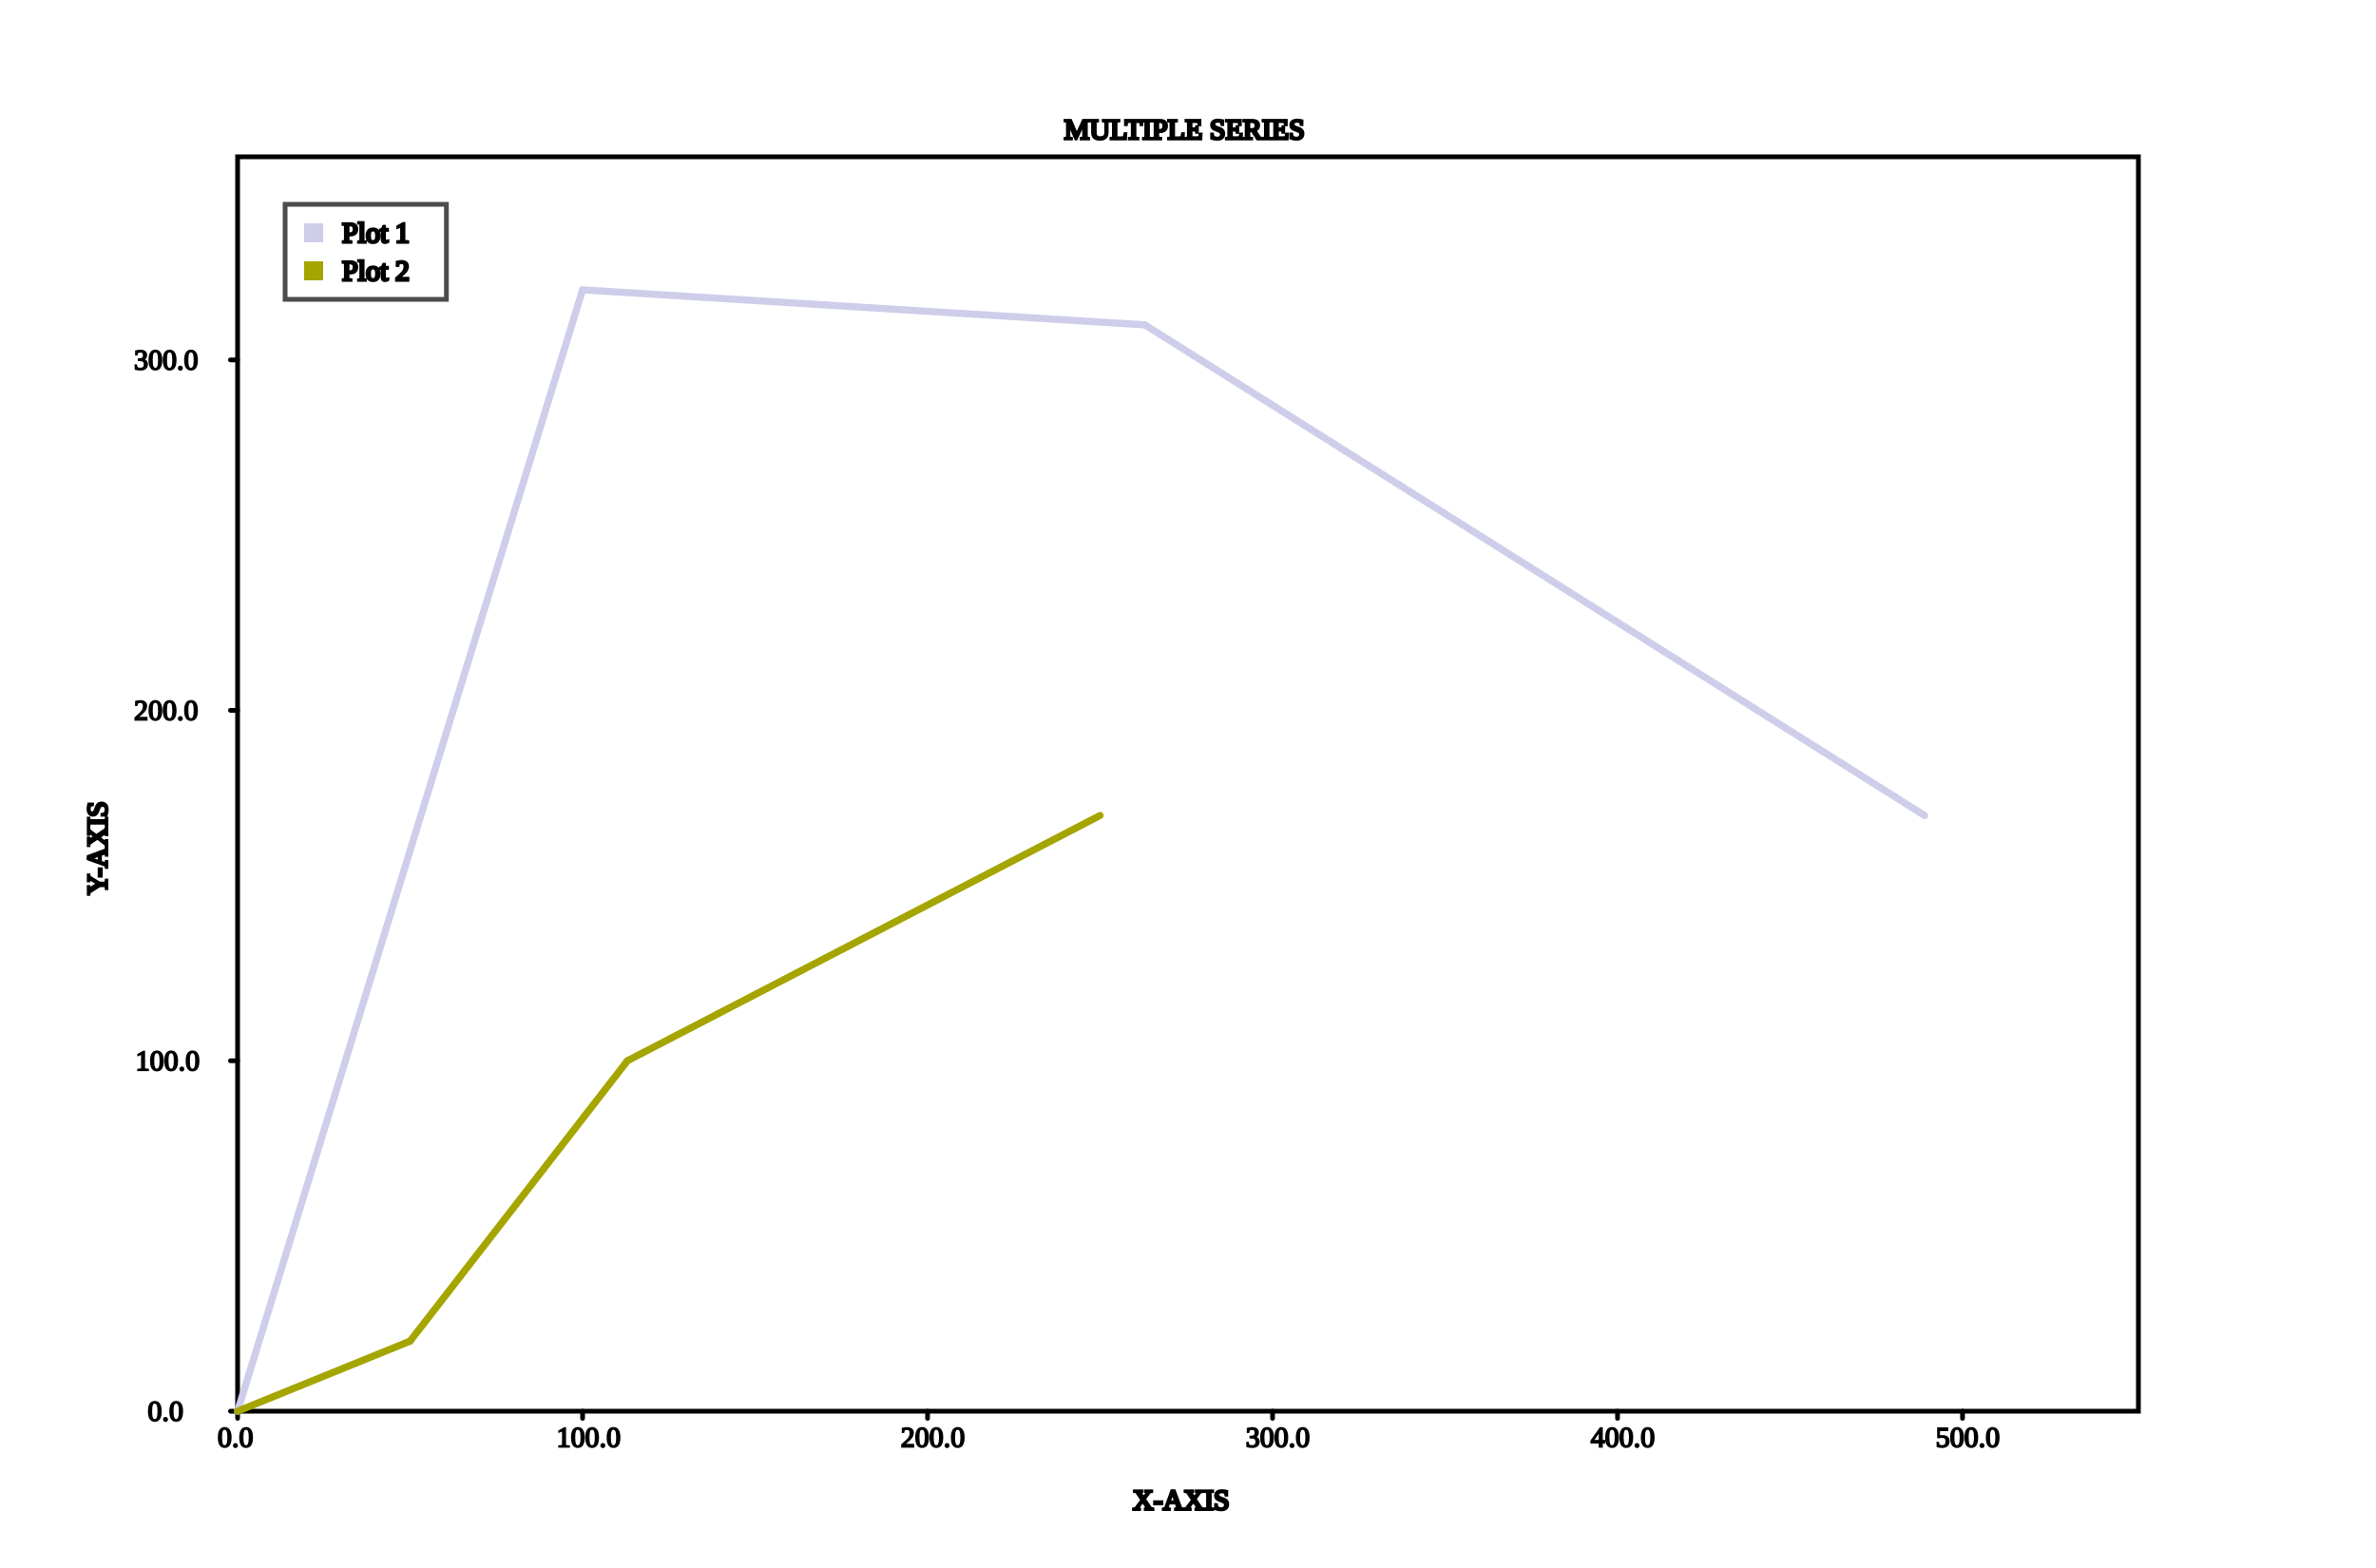
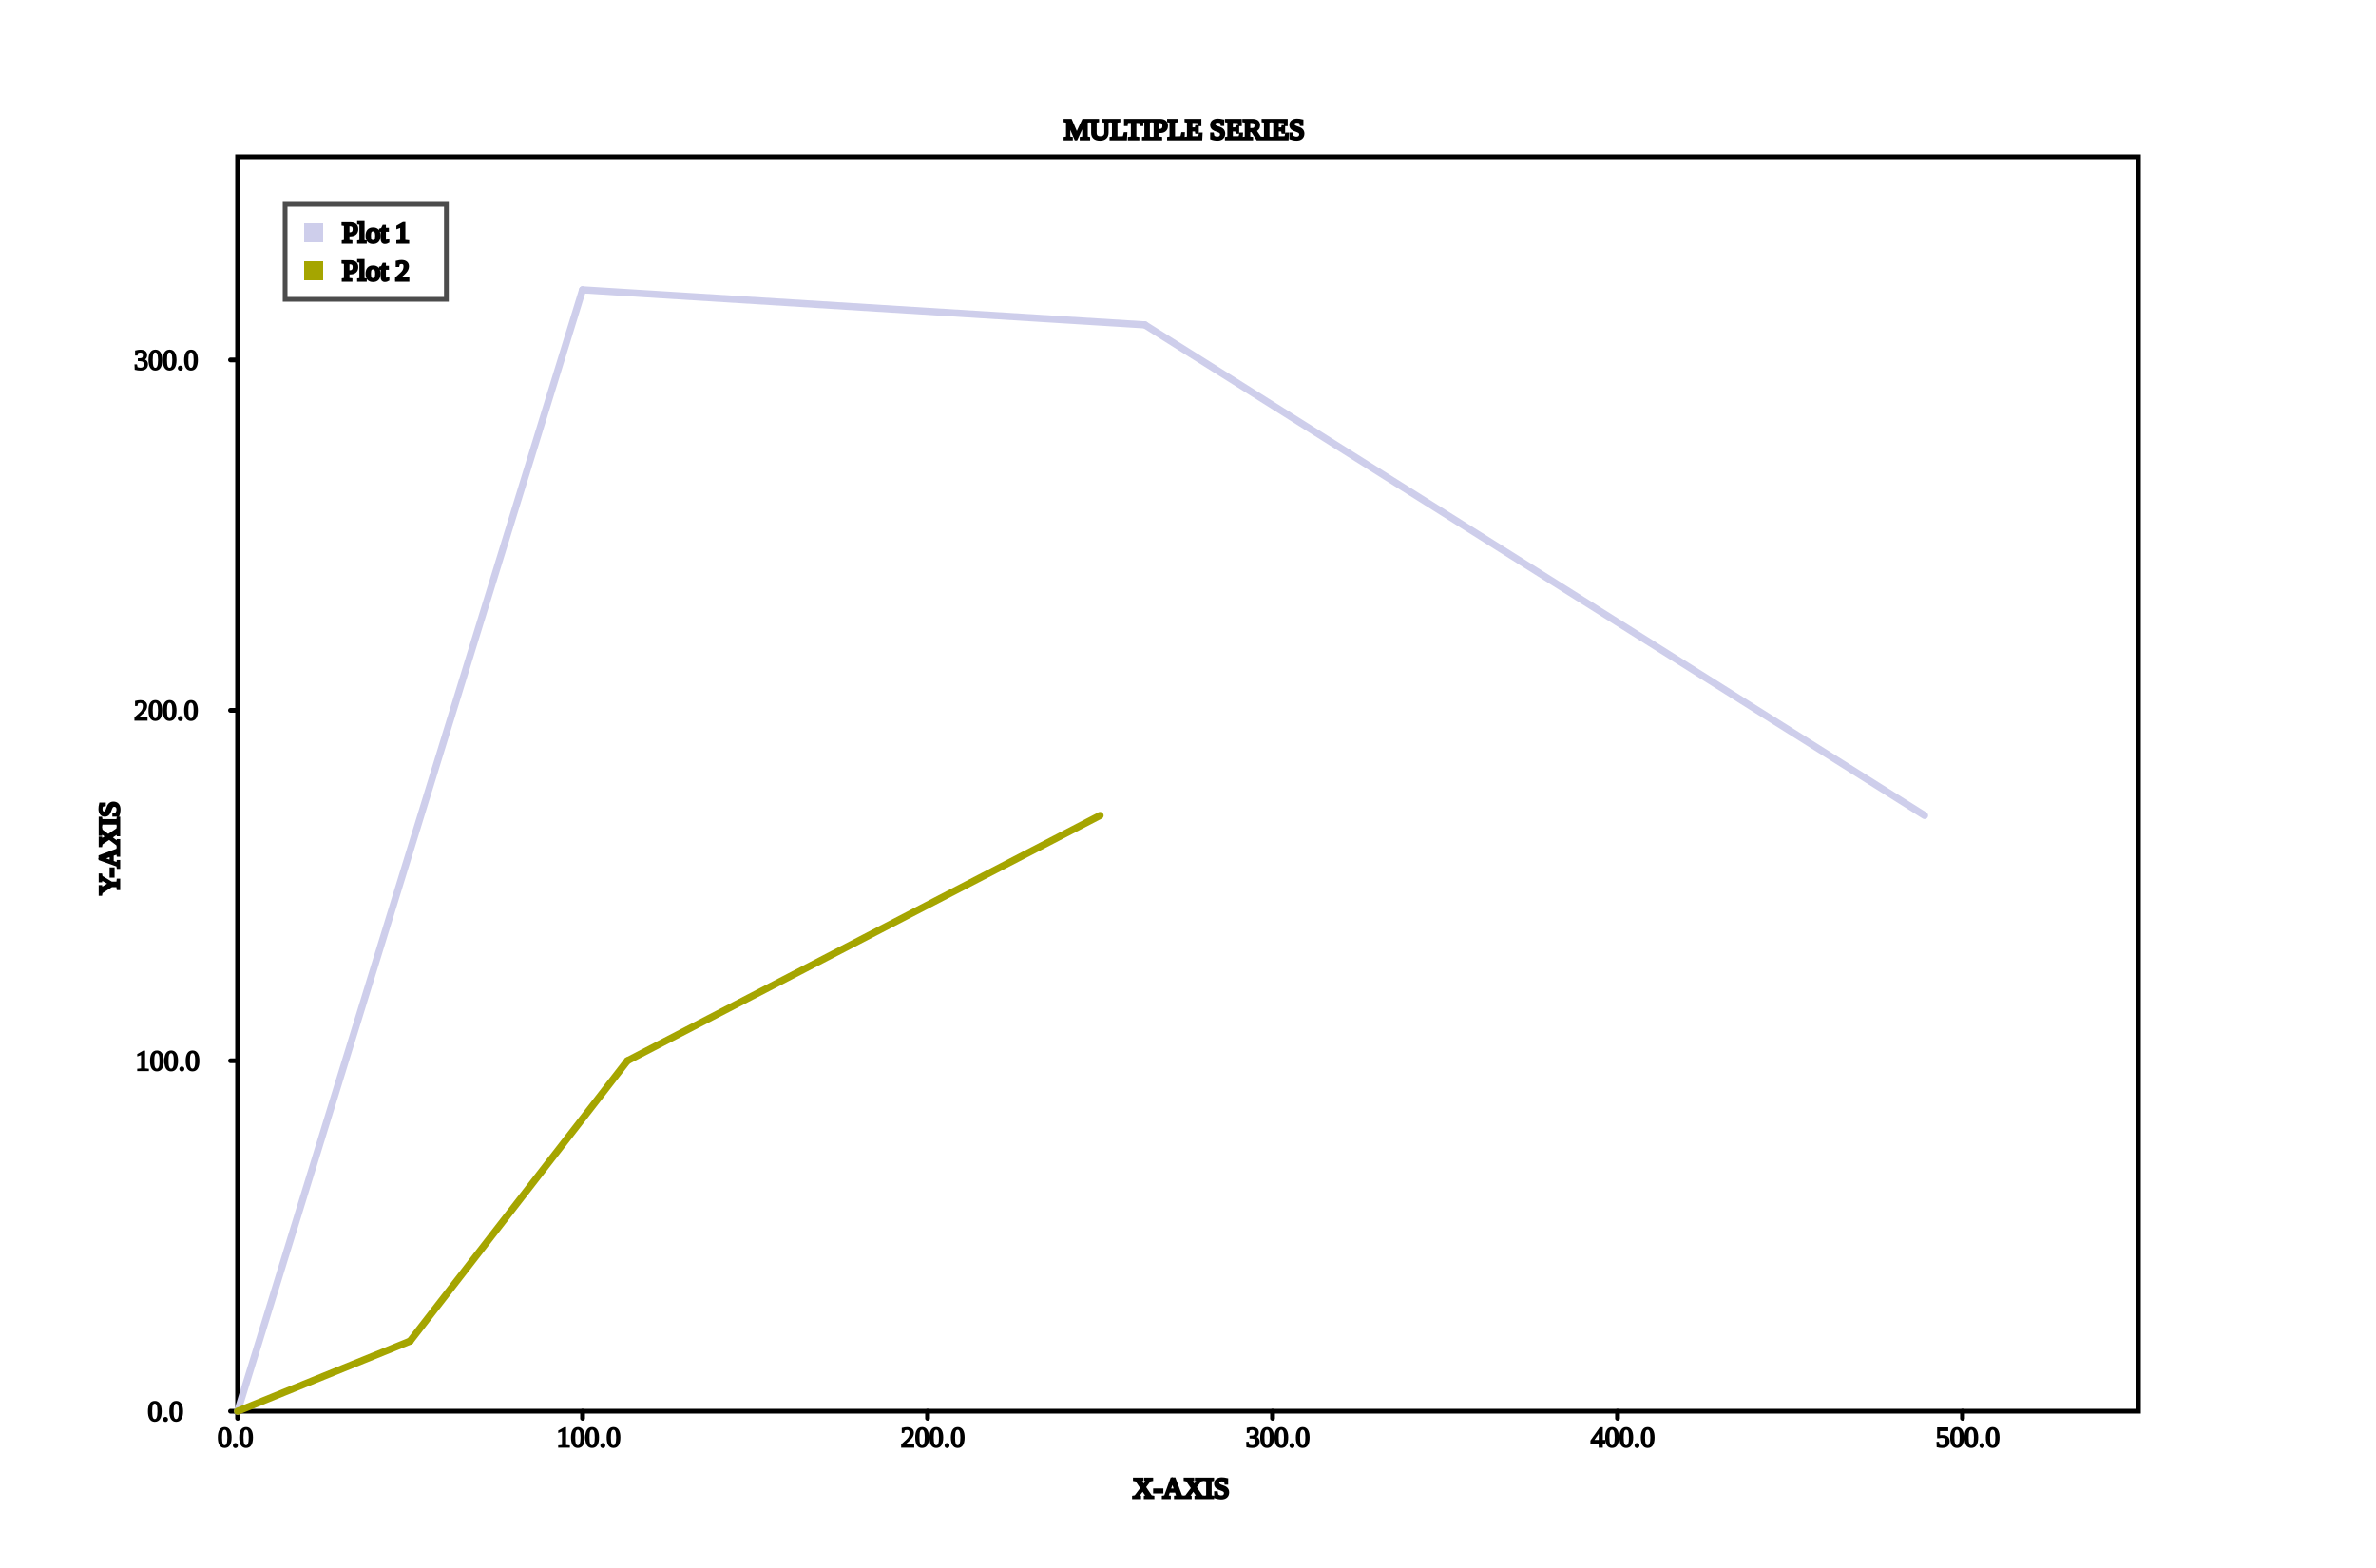
<svg xmlns="http://www.w3.org/2000/svg" height="660.0" width="1000.0" version="4.0">
  <rect width="100%" height="100%" fill="white" />
  <rect x="100.0" y="66.0" width="800.0" height="528.0" style="fill:rgb(255,255,255);stroke-width:2.0;stroke:rgb(0,0,0);opacity:1" />
  <line x1="100.0" y1="597.0" x2="100.0" y2="594.0" style="stroke:rgb(0.0,0.0,0.0);stroke-width:2.0;opacity:1.0;stroke-linecap:round" />
  <text x="91.58" y="609.0" stroke="#000000" stroke-width="0.7" transform="rotate(-0.0,91.58,609.0)">0.0</text>
  <line x1="245.194" y1="597.0" x2="245.194" y2="594.0" style="stroke:rgb(0.0,0.0,0.0);stroke-width:2.0;opacity:1.0;stroke-linecap:round" />
  <text x="234.214" y="609.0" stroke="#000000" stroke-width="0.7" transform="rotate(-0.0,234.2143,609.0)">100.0</text>
  <line x1="390.389" y1="597.0" x2="390.389" y2="594.0" style="stroke:rgb(0.0,0.0,0.0);stroke-width:2.0;opacity:1.0;stroke-linecap:round" />
  <text x="379.089" y="609.0" stroke="#000000" stroke-width="0.7" transform="rotate(-0.0,379.0886,609.0)">200.0</text>
  <line x1="535.583" y1="597.0" x2="535.583" y2="594.0" style="stroke:rgb(0.0,0.0,0.0);stroke-width:2.0;opacity:1.0;stroke-linecap:round" />
  <text x="524.283" y="609.0" stroke="#000000" stroke-width="0.7" transform="rotate(-0.0,524.2828,609.0)">300.0</text>
  <line x1="680.777" y1="597.0" x2="680.777" y2="594.0" style="stroke:rgb(0.0,0.0,0.0);stroke-width:2.0;opacity:1.0;stroke-linecap:round" />
  <text x="669.477" y="609.0" stroke="#000000" stroke-width="0.7" transform="rotate(-0.0,669.4771,609.0)">400.0</text>
  <line x1="825.971" y1="597.0" x2="825.971" y2="594.0" style="stroke:rgb(0.0,0.0,0.0);stroke-width:2.0;opacity:1.0;stroke-linecap:round" />
  <text x="814.671" y="609.0" stroke="#000000" stroke-width="0.7" transform="rotate(-0.0,814.6714,609.0)">500.0</text>
  <line x1="97.0" y1="594.0" x2="100.0" y2="594.0" style="stroke:rgb(0.0,0.0,0.0);stroke-width:2.0;opacity:1.0;stroke-linecap:round" />
  <text x="62.16" y="598.0" stroke="#000000" stroke-width="0.7" transform="rotate(-0.0,62.16,598.0)">0.0</text>
  <line x1="97.0" y1="446.5" x2="100.0" y2="446.5" style="stroke:rgb(0.0,0.0,0.0);stroke-width:2.0;opacity:1.0;stroke-linecap:round" />
  <text x="57.04" y="450.5" stroke="#000000" stroke-width="0.7" transform="rotate(-0.0,57.04,450.5)">100.0</text>
  <line x1="97.0" y1="299.0" x2="100.0" y2="299.0" style="stroke:rgb(0.0,0.0,0.0);stroke-width:2.0;opacity:1.0;stroke-linecap:round" />
  <text x="56.4" y="303.0" stroke="#000000" stroke-width="0.7" transform="rotate(-0.0,56.4,303.0)">200.0</text>
  <line x1="97.0" y1="151.5" x2="100.0" y2="151.5" style="stroke:rgb(0.0,0.0,0.0);stroke-width:2.0;opacity:1.0;stroke-linecap:round" />
  <text x="56.4" y="155.5" stroke="#000000" stroke-width="0.7" transform="rotate(-0.0,56.4,155.5)">300.0</text>
  <line x1="100.0" y1="594.0" x2="245.194" y2="122.0" style="stroke:rgb(206.04,206.04,235.11);stroke-width:3.0;opacity:1.0;stroke-linecap:round" />
  <line x1="245.194" y1="122.0" x2="481.861" y2="136.75" style="stroke:rgb(206.04,206.04,235.11);stroke-width:3.0;opacity:1.0;stroke-linecap:round" />
  <line x1="481.861" y1="136.75" x2="810.0" y2="343.25" style="stroke:rgb(206.04,206.04,235.11);stroke-width:3.0;opacity:1.0;stroke-linecap:round" />
  <line x1="100.0" y1="594.0" x2="172.597" y2="564.5" style="stroke:rgb(164.985,164.985,0.0);stroke-width:3.0;opacity:1.0;stroke-linecap:round" />
  <line x1="172.597" y1="564.5" x2="264.07" y2="446.5" style="stroke:rgb(164.985,164.985,0.0);stroke-width:3.0;opacity:1.0;stroke-linecap:round" />
  <line x1="264.07" y1="446.5" x2="462.986" y2="343.25" style="stroke:rgb(164.985,164.985,0.0);stroke-width:3.0;opacity:1.0;stroke-linecap:round" />
  <text x="447.9" y="58.5" stroke="#000000" stroke-width="1.2" transform="rotate(-0.0,447.9,58.5)">MULTIPLE SERIES</text>
-   <text x="476.8" y="635.4" stroke="#000000" stroke-width="1.2" transform="rotate(-0.0,476.8,635.4)">X-AXIS</text>
-   <text x="45.0" y="376.6" stroke="#000000" stroke-width="1.2" transform="rotate(-90.0,45.0,376.6)">Y-AXIS</text>
+   <text x="476.8" y="630.4" stroke="#000000" stroke-width="1.2" transform="rotate(-0.0,476.8,630.4)">X-AXIS</text>
+   <text x="50.0" y="376.6" stroke="#000000" stroke-width="1.2" transform="rotate(-90.0,50.0,376.6)">Y-AXIS</text>
  <rect x="120.0" y="86.0" width="67.88" height="40.0" style="fill:rgb(255.0,255.0,255.0);stroke-width:2.0;stroke:rgb(0.0,0.0,0.0);opacity:0.7" />
  <rect x="128.0" y="94.0" width="8.0" height="8.0" style="fill:rgb(206.04,206.04,235.11);stroke-width:0;stroke:rgb(0,0,0);opacity:1.0" />
  <text x="144.0" y="102.0" stroke="#000000" stroke-width="1.2" transform="rotate(-0.0,144.0,102.0)">Plot 1</text>
  <rect x="128.0" y="110.0" width="8.0" height="8.0" style="fill:rgb(164.985,164.985,0.0);stroke-width:0;stroke:rgb(0,0,0);opacity:1.0" />
  <text x="144.0" y="118.0" stroke="#000000" stroke-width="1.2" transform="rotate(-0.0,144.0,118.0)">Plot 2</text>
</svg>
